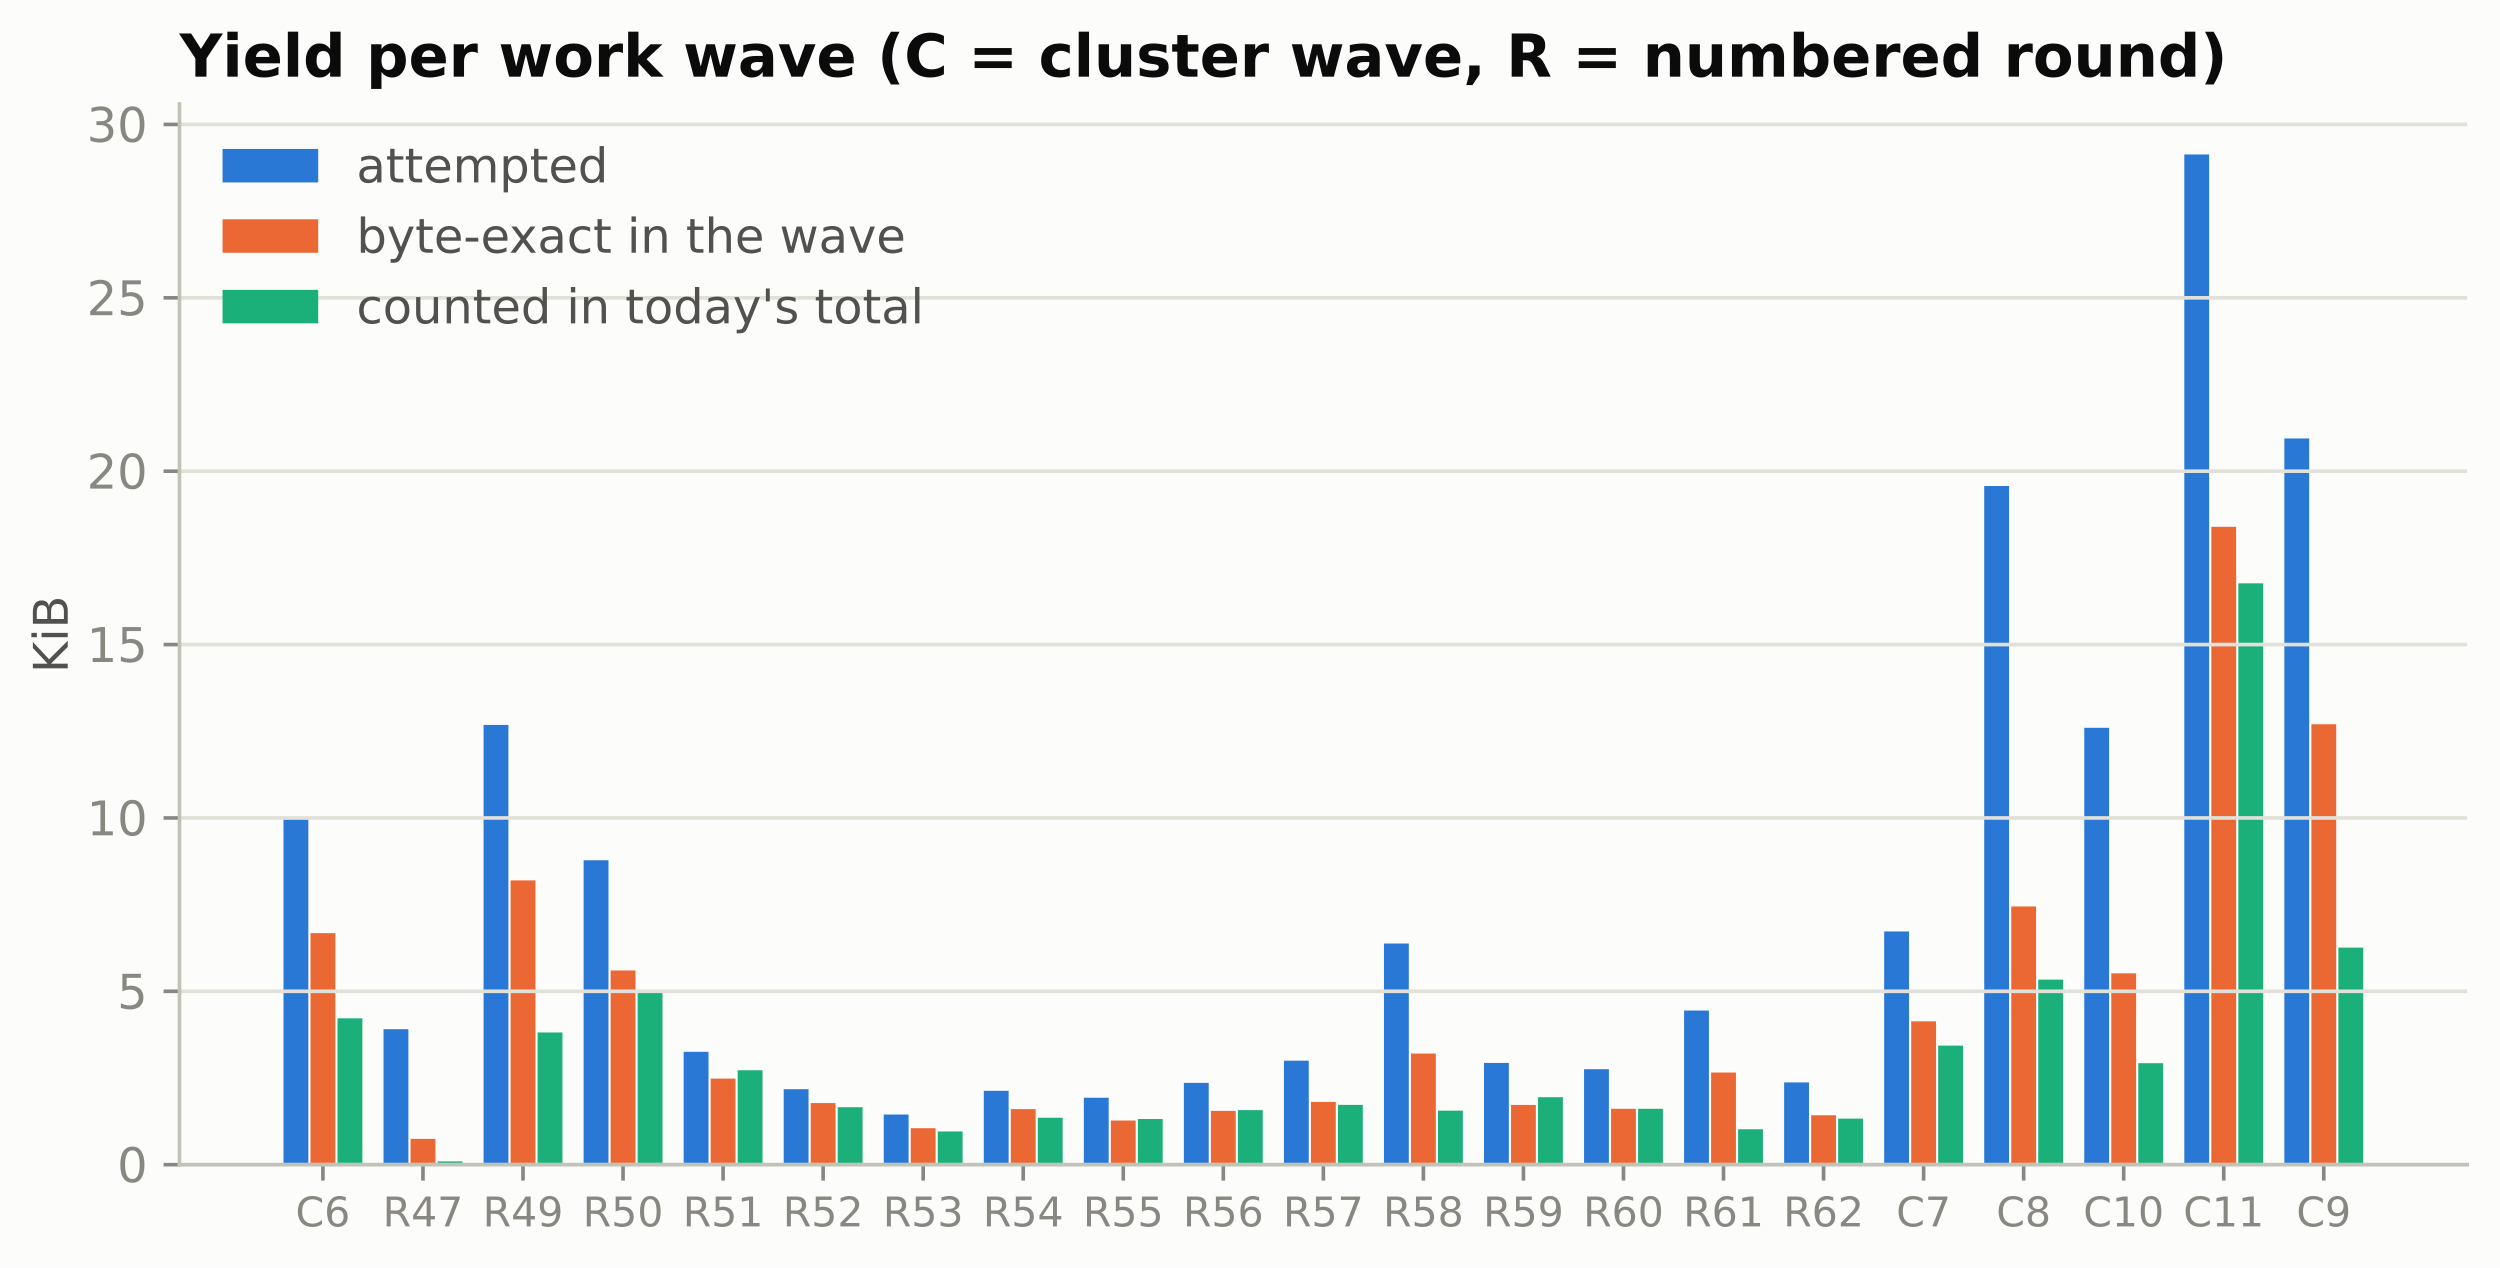
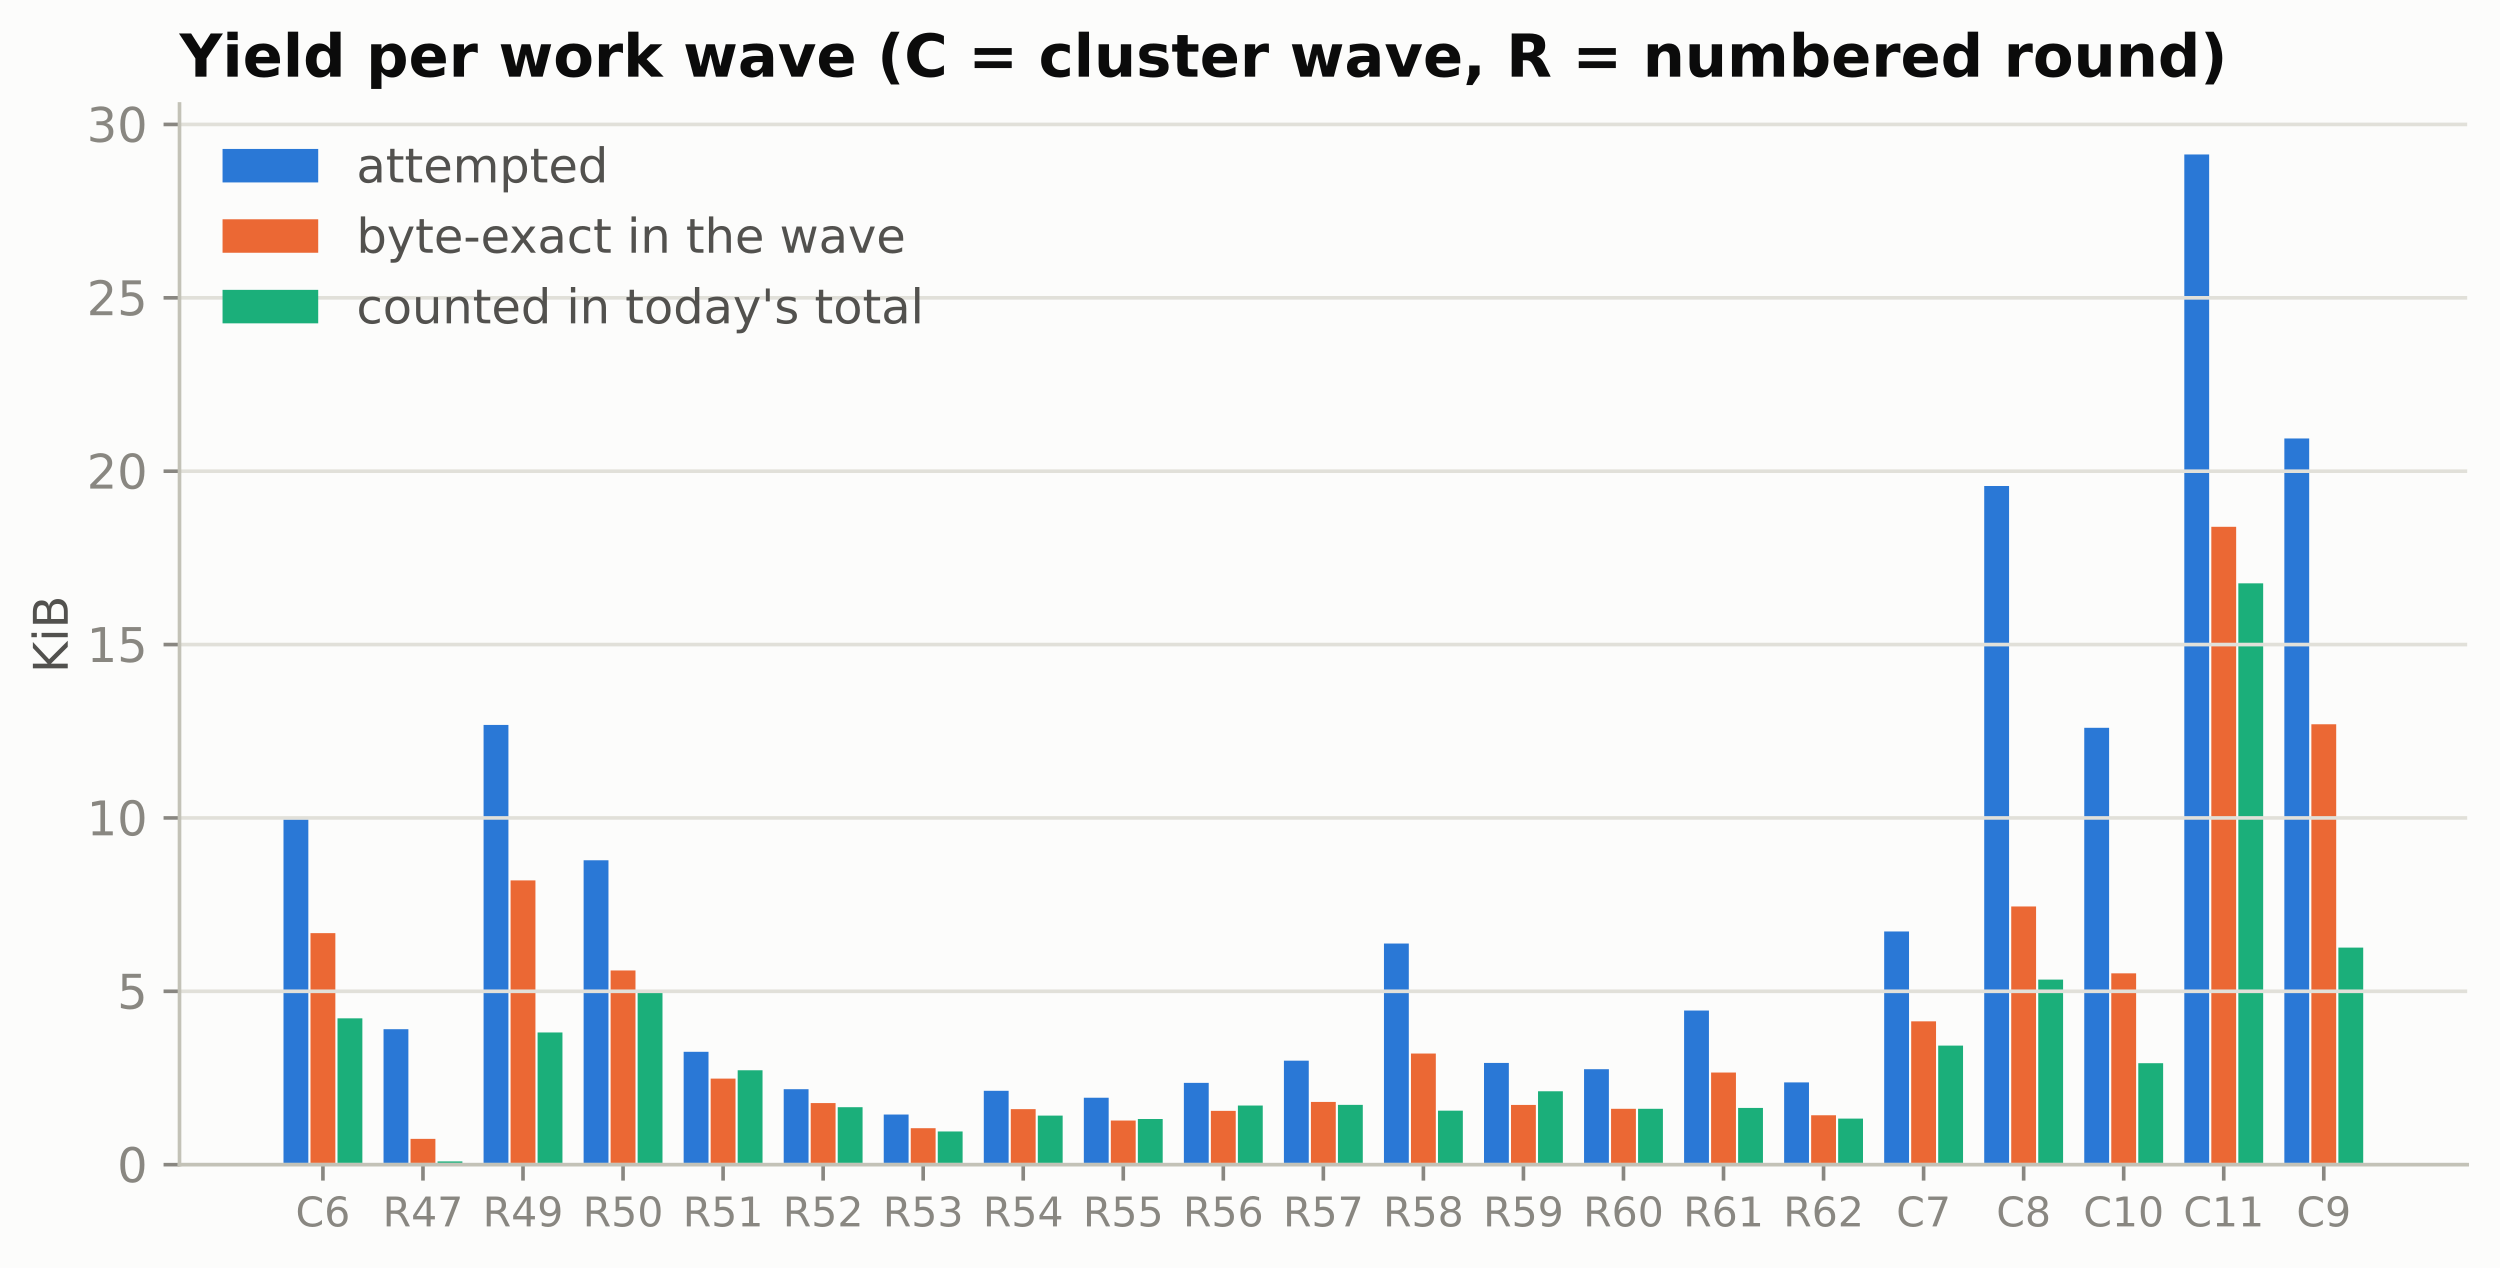
<svg xmlns="http://www.w3.org/2000/svg" xmlns:xlink="http://www.w3.org/1999/xlink" width="548.805pt" height="278.318pt" viewBox="0 0 548.805 278.318" version="1.1">
  <defs>
    <style type="text/css">*{stroke-linejoin: round; stroke-linecap: butt}</style>
  </defs>
  <g id="figure_1">
    <g id="patch_1">
      <path d="M 0 278.318  L 548.805 278.318  L 548.805 0  L 0 0  z " style="fill: #fcfcfb" />
    </g>
    <g id="axes_1">
      <g id="patch_2">
        <path d="M 39.405 255.672  L 541.605 255.672  L 541.605 22.824  L 39.405 22.824  z " style="fill: #fcfcfb" />
      </g>
      <g id="patch_3">
        <path d="M 62.232 255.672  L 67.687 255.672  L 67.687 179.859  L 62.232 179.859  z " clip-path="url(#p087fa8f409)" style="fill: #2a78d6" />
      </g>
      <g id="patch_4">
        <path d="M 84.194 255.672  L 89.649 255.672  L 89.649 225.931  L 84.194 225.931  z " clip-path="url(#p087fa8f409)" style="fill: #2a78d6" />
      </g>
      <g id="patch_5">
        <path d="M 106.155 255.672  L 111.61 255.672  L 111.61 159.135  L 106.155 159.135  z " clip-path="url(#p087fa8f409)" style="fill: #2a78d6" />
      </g>
      <g id="patch_6">
        <path d="M 128.117 255.672  L 133.572 255.672  L 133.572 188.846  L 128.117 188.846  z " clip-path="url(#p087fa8f409)" style="fill: #2a78d6" />
      </g>
      <g id="patch_7">
        <path d="M 150.078 255.672  L 155.534 255.672  L 155.534 230.889  L 150.078 230.889  z " clip-path="url(#p087fa8f409)" style="fill: #2a78d6" />
      </g>
      <g id="patch_8">
        <path d="M 172.04 255.672  L 177.495 255.672  L 177.495 239.096  L 172.04 239.096  z " clip-path="url(#p087fa8f409)" style="fill: #2a78d6" />
      </g>
      <g id="patch_9">
        <path d="M 194.001 255.672  L 199.457 255.672  L 199.457 244.671  L 194.001 244.671  z " clip-path="url(#p087fa8f409)" style="fill: #2a78d6" />
      </g>
      <g id="patch_10">
        <path d="M 215.963 255.672  L 221.418 255.672  L 221.418 239.46  L 215.963 239.46  z " clip-path="url(#p087fa8f409)" style="fill: #2a78d6" />
      </g>
      <g id="patch_11">
        <path d="M 237.925 255.672  L 243.38 255.672  L 243.38 240.984  L 237.925 240.984  z " clip-path="url(#p087fa8f409)" style="fill: #2a78d6" />
      </g>
      <g id="patch_12">
        <path d="M 259.886 255.672  L 265.341 255.672  L 265.341 237.72  L 259.886 237.72  z " clip-path="url(#p087fa8f409)" style="fill: #2a78d6" />
      </g>
      <g id="patch_13">
        <path d="M 281.848 255.672  L 287.303 255.672  L 287.303 232.837  L 281.848 232.837  z " clip-path="url(#p087fa8f409)" style="fill: #2a78d6" />
      </g>
      <g id="patch_14">
        <path d="M 303.809 255.672  L 309.264 255.672  L 309.264 207.132  L 303.809 207.132  z " clip-path="url(#p087fa8f409)" style="fill: #2a78d6" />
      </g>
      <g id="patch_15">
        <path d="M 325.771 255.672  L 331.226 255.672  L 331.226 233.342  L 325.771 233.342  z " clip-path="url(#p087fa8f409)" style="fill: #2a78d6" />
      </g>
      <g id="patch_16">
        <path d="M 347.732 255.672  L 353.188 255.672  L 353.188 234.717  L 347.732 234.717  z " clip-path="url(#p087fa8f409)" style="fill: #2a78d6" />
      </g>
      <g id="patch_17">
        <path d="M 369.694 255.672  L 375.149 255.672  L 375.149 221.835  L 369.694 221.835  z " clip-path="url(#p087fa8f409)" style="fill: #2a78d6" />
      </g>
      <g id="patch_18">
        <path d="M 391.655 255.672  L 397.111 255.672  L 397.111 237.616  L 391.655 237.616  z " clip-path="url(#p087fa8f409)" style="fill: #2a78d6" />
      </g>
      <g id="patch_19">
        <path d="M 413.617 255.672  L 419.072 255.672  L 419.072 204.478  L 413.617 204.478  z " clip-path="url(#p087fa8f409)" style="fill: #2a78d6" />
      </g>
      <g id="patch_20">
        <path d="M 435.578 255.672  L 441.034 255.672  L 441.034 106.692  L 435.578 106.692  z " clip-path="url(#p087fa8f409)" style="fill: #2a78d6" />
      </g>
      <g id="patch_21">
        <path d="M 457.54 255.672  L 462.995 255.672  L 462.995 159.774  L 457.54 159.774  z " clip-path="url(#p087fa8f409)" style="fill: #2a78d6" />
      </g>
      <g id="patch_22">
        <path d="M 479.502 255.672  L 484.957 255.672  L 484.957 33.912  L 479.502 33.912  z " clip-path="url(#p087fa8f409)" style="fill: #2a78d6" />
      </g>
      <g id="patch_23">
        <path d="M 501.463 255.672  L 506.918 255.672  L 506.918 96.248  L 501.463 96.248  z " clip-path="url(#p087fa8f409)" style="fill: #2a78d6" />
      </g>
      <g id="patch_24">
        <path d="M 68.162 255.672  L 73.617 255.672  L 73.617 204.843  L 68.162 204.843  z " clip-path="url(#p087fa8f409)" style="fill: #eb6834" />
      </g>
      <g id="patch_25">
        <path d="M 90.123 255.672  L 95.579 255.672  L 95.579 250  L 90.123 250  z " clip-path="url(#p087fa8f409)" style="fill: #eb6834" />
      </g>
      <g id="patch_26">
        <path d="M 112.085 255.672  L 117.54 255.672  L 117.54 193.261  L 112.085 193.261  z " clip-path="url(#p087fa8f409)" style="fill: #eb6834" />
      </g>
      <g id="patch_27">
        <path d="M 134.046 255.672  L 139.502 255.672  L 139.502 213.034  L 134.046 213.034  z " clip-path="url(#p087fa8f409)" style="fill: #eb6834" />
      </g>
      <g id="patch_28">
        <path d="M 156.008 255.672  L 161.463 255.672  L 161.463 236.784  L 156.008 236.784  z " clip-path="url(#p087fa8f409)" style="fill: #eb6834" />
      </g>
      <g id="patch_29">
        <path d="M 177.97 255.672  L 183.425 255.672  L 183.425 242.143  L 177.97 242.143  z " clip-path="url(#p087fa8f409)" style="fill: #eb6834" />
      </g>
      <g id="patch_30">
        <path d="M 199.931 255.672  L 205.386 255.672  L 205.386 247.659  L 199.931 247.659  z " clip-path="url(#p087fa8f409)" style="fill: #eb6834" />
      </g>
      <g id="patch_31">
        <path d="M 221.893 255.672  L 227.348 255.672  L 227.348 243.481  L 221.893 243.481  z " clip-path="url(#p087fa8f409)" style="fill: #eb6834" />
      </g>
      <g id="patch_32">
        <path d="M 243.854 255.672  L 249.309 255.672  L 249.309 245.986  L 243.854 245.986  z " clip-path="url(#p087fa8f409)" style="fill: #eb6834" />
      </g>
      <g id="patch_33">
        <path d="M 265.816 255.672  L 271.271 255.672  L 271.271 243.853  L 265.816 243.853  z " clip-path="url(#p087fa8f409)" style="fill: #eb6834" />
      </g>
      <g id="patch_34">
        <path d="M 287.777 255.672  L 293.232 255.672  L 293.232 241.905  L 287.777 241.905  z " clip-path="url(#p087fa8f409)" style="fill: #eb6834" />
      </g>
      <g id="patch_35">
        <path d="M 309.739 255.672  L 315.194 255.672  L 315.194 231.276  L 309.739 231.276  z " clip-path="url(#p087fa8f409)" style="fill: #eb6834" />
      </g>
      <g id="patch_36">
        <path d="M 331.7 255.672  L 337.156 255.672  L 337.156 242.552  L 331.7 242.552  z " clip-path="url(#p087fa8f409)" style="fill: #eb6834" />
      </g>
      <g id="patch_37">
        <path d="M 353.662 255.672  L 359.117 255.672  L 359.117 243.4  L 353.662 243.4  z " clip-path="url(#p087fa8f409)" style="fill: #eb6834" />
      </g>
      <g id="patch_38">
        <path d="M 375.623 255.672  L 381.079 255.672  L 381.079 235.446  L 375.623 235.446  z " clip-path="url(#p087fa8f409)" style="fill: #eb6834" />
      </g>
      <g id="patch_39">
        <path d="M 397.585 255.672  L 403.04 255.672  L 403.04 244.827  L 397.585 244.827  z " clip-path="url(#p087fa8f409)" style="fill: #eb6834" />
      </g>
      <g id="patch_40">
        <path d="M 419.547 255.672  L 425.002 255.672  L 425.002 224.207  L 419.547 224.207  z " clip-path="url(#p087fa8f409)" style="fill: #eb6834" />
      </g>
      <g id="patch_41">
        <path d="M 441.508 255.672  L 446.963 255.672  L 446.963 198.985  L 441.508 198.985  z " clip-path="url(#p087fa8f409)" style="fill: #eb6834" />
      </g>
      <g id="patch_42">
        <path d="M 463.47 255.672  L 468.925 255.672  L 468.925 213.673  L 463.47 213.673  z " clip-path="url(#p087fa8f409)" style="fill: #eb6834" />
      </g>
      <g id="patch_43">
        <path d="M 485.431 255.672  L 490.886 255.672  L 490.886 115.65  L 485.431 115.65  z " clip-path="url(#p087fa8f409)" style="fill: #eb6834" />
      </g>
      <g id="patch_44">
        <path d="M 507.393 255.672  L 512.848 255.672  L 512.848 158.986  L 507.393 158.986  z " clip-path="url(#p087fa8f409)" style="fill: #eb6834" />
      </g>
      <g id="patch_45">
        <path d="M 74.091 255.672  L 79.547 255.672  L 79.547 223.552  L 74.091 223.552  z " clip-path="url(#p087fa8f409)" style="fill: #1baf7a" />
      </g>
      <g id="patch_46">
        <path d="M 96.053 255.672  L 101.508 255.672  L 101.508 254.958  L 96.053 254.958  z " clip-path="url(#p087fa8f409)" style="fill: #1baf7a" />
      </g>
      <g id="patch_47">
        <path d="M 118.014 255.672  L 123.47 255.672  L 123.47 226.645  L 118.014 226.645  z " clip-path="url(#p087fa8f409)" style="fill: #1baf7a" />
      </g>
      <g id="patch_48">
        <path d="M 139.976 255.672  L 145.431 255.672  L 145.431 217.948  L 139.976 217.948  z " clip-path="url(#p087fa8f409)" style="fill: #1baf7a" />
      </g>
      <g id="patch_49">
        <path d="M 161.938 255.672  L 167.393 255.672  L 167.393 234.948  L 161.938 234.948  z " clip-path="url(#p087fa8f409)" style="fill: #1baf7a" />
      </g>
      <g id="patch_50">
        <path d="M 183.899 255.672  L 189.354 255.672  L 189.354 243.05  L 183.899 243.05  z " clip-path="url(#p087fa8f409)" style="fill: #1baf7a" />
      </g>
      <g id="patch_51">
        <path d="M 205.861 255.672  L 211.316 255.672  L 211.316 248.38  L 205.861 248.38  z " clip-path="url(#p087fa8f409)" style="fill: #1baf7a" />
      </g>
      <g id="patch_52">
-         <path d="M 227.822 255.672  L 233.277 255.672  L 233.277 245.362  L 227.822 245.362  z " clip-path="url(#p087fa8f409)" style="fill: #1baf7a" />
+         <path d="M 227.822 255.672  L 233.277 255.672  L 233.277 244.901  L 227.822 244.901  z " clip-path="url(#p087fa8f409)" style="fill: #1baf7a" />
      </g>
      <g id="patch_53">
        <path d="M 249.784 255.672  L 255.239 255.672  L 255.239 245.644  L 249.784 245.644  z " clip-path="url(#p087fa8f409)" style="fill: #1baf7a" />
      </g>
      <g id="patch_54">
-         <path d="M 271.745 255.672  L 277.201 255.672  L 277.201 243.697  L 271.745 243.697  z " clip-path="url(#p087fa8f409)" style="fill: #1baf7a" />
+         <path d="M 271.745 255.672  L 277.201 255.672  L 277.201 242.693  L 271.745 242.693  z " clip-path="url(#p087fa8f409)" style="fill: #1baf7a" />
      </g>
      <g id="patch_55">
        <path d="M 293.707 255.672  L 299.162 255.672  L 299.162 242.537  L 293.707 242.537  z " clip-path="url(#p087fa8f409)" style="fill: #1baf7a" />
      </g>
      <g id="patch_56">
        <path d="M 315.668 255.672  L 321.124 255.672  L 321.124 243.816  L 315.668 243.816  z " clip-path="url(#p087fa8f409)" style="fill: #1baf7a" />
      </g>
      <g id="patch_57">
-         <path d="M 337.63 255.672  L 343.085 255.672  L 343.085 240.865  L 337.63 240.865  z " clip-path="url(#p087fa8f409)" style="fill: #1baf7a" />
+         <path d="M 337.63 255.672  L 343.085 255.672  L 343.085 239.564  L 337.63 239.564  z " clip-path="url(#p087fa8f409)" style="fill: #1baf7a" />
      </g>
      <g id="patch_58">
        <path d="M 359.592 255.672  L 365.047 255.672  L 365.047 243.4  L 359.592 243.4  z " clip-path="url(#p087fa8f409)" style="fill: #1baf7a" />
      </g>
      <g id="patch_59">
-         <path d="M 381.553 255.672  L 387.008 255.672  L 387.008 247.897  L 381.553 247.897  z " clip-path="url(#p087fa8f409)" style="fill: #1baf7a" />
+         <path d="M 381.553 255.672  L 387.008 255.672  L 387.008 243.221  L 381.553 243.221  z " clip-path="url(#p087fa8f409)" style="fill: #1baf7a" />
      </g>
      <g id="patch_60">
        <path d="M 403.515 255.672  L 408.97 255.672  L 408.97 245.563  L 403.515 245.563  z " clip-path="url(#p087fa8f409)" style="fill: #1baf7a" />
      </g>
      <g id="patch_61">
        <path d="M 425.476 255.672  L 430.931 255.672  L 430.931 229.536  L 425.476 229.536  z " clip-path="url(#p087fa8f409)" style="fill: #1baf7a" />
      </g>
      <g id="patch_62">
        <path d="M 447.438 255.672  L 452.893 255.672  L 452.893 215.049  L 447.438 215.049  z " clip-path="url(#p087fa8f409)" style="fill: #1baf7a" />
      </g>
      <g id="patch_63">
        <path d="M 469.399 255.672  L 474.855 255.672  L 474.855 233.394  L 469.399 233.394  z " clip-path="url(#p087fa8f409)" style="fill: #1baf7a" />
      </g>
      <g id="patch_64">
        <path d="M 491.361 255.672  L 496.816 255.672  L 496.816 128.056  L 491.361 128.056  z " clip-path="url(#p087fa8f409)" style="fill: #1baf7a" />
      </g>
      <g id="patch_65">
        <path d="M 513.322 255.672  L 518.778 255.672  L 518.778 208.017  L 513.322 208.017  z " clip-path="url(#p087fa8f409)" style="fill: #1baf7a" />
      </g>
      <g id="matplotlib.axis_1">
        <g id="xtick_1">
          <g id="line2d_1">
            <defs>
              <path id="mc9588ca993" d="M 0 0  L 0 3.5  " style="stroke: #898781; stroke-width: 0.8" />
            </defs>
            <g>
              <use xlink:href="#mc9588ca993" x="70.889" y="255.672" style="fill: #898781; stroke: #898781; stroke-width: 0.8" />
            </g>
          </g>
          <g id="text_1">
            <text style="font-size: 9px; font-family: 'Segoe UI', 'DejaVu Sans', 'Bitstream Vera Sans', 'Computer Modern Sans Serif', 'Lucida Grande', 'Verdana', 'Geneva', 'Lucid', 'Arial', 'Helvetica', 'Avant Garde', sans-serif; text-anchor: middle; fill: #898781" x="70.889" y="269.224" transform="rotate(-0 70.88939 269.2243)">C6</text>
          </g>
        </g>
        <g id="xtick_2">
          <g id="line2d_2">
            <g>
              <use xlink:href="#mc9588ca993" x="92.851" y="255.672" style="fill: #898781; stroke: #898781; stroke-width: 0.8" />
            </g>
          </g>
          <g id="text_2">
            <text style="font-size: 9px; font-family: 'Segoe UI', 'DejaVu Sans', 'Bitstream Vera Sans', 'Computer Modern Sans Serif', 'Lucida Grande', 'Verdana', 'Geneva', 'Lucid', 'Arial', 'Helvetica', 'Avant Garde', sans-serif; text-anchor: middle; fill: #898781" x="92.851" y="269.224" transform="rotate(-0 92.85094 269.2243)">R47</text>
          </g>
        </g>
        <g id="xtick_3">
          <g id="line2d_3">
            <g>
              <use xlink:href="#mc9588ca993" x="114.812" y="255.672" style="fill: #898781; stroke: #898781; stroke-width: 0.8" />
            </g>
          </g>
          <g id="text_3">
            <text style="font-size: 9px; font-family: 'Segoe UI', 'DejaVu Sans', 'Bitstream Vera Sans', 'Computer Modern Sans Serif', 'Lucida Grande', 'Verdana', 'Geneva', 'Lucid', 'Arial', 'Helvetica', 'Avant Garde', sans-serif; text-anchor: middle; fill: #898781" x="114.812" y="269.224" transform="rotate(-0 114.8125 269.2243)">R49</text>
          </g>
        </g>
        <g id="xtick_4">
          <g id="line2d_4">
            <g>
              <use xlink:href="#mc9588ca993" x="136.774" y="255.672" style="fill: #898781; stroke: #898781; stroke-width: 0.8" />
            </g>
          </g>
          <g id="text_4">
            <text style="font-size: 9px; font-family: 'Segoe UI', 'DejaVu Sans', 'Bitstream Vera Sans', 'Computer Modern Sans Serif', 'Lucida Grande', 'Verdana', 'Geneva', 'Lucid', 'Arial', 'Helvetica', 'Avant Garde', sans-serif; text-anchor: middle; fill: #898781" x="136.774" y="269.224" transform="rotate(-0 136.774 269.2243)">R50</text>
          </g>
        </g>
        <g id="xtick_5">
          <g id="line2d_5">
            <g>
              <use xlink:href="#mc9588ca993" x="158.736" y="255.672" style="fill: #898781; stroke: #898781; stroke-width: 0.8" />
            </g>
          </g>
          <g id="text_5">
            <text style="font-size: 9px; font-family: 'Segoe UI', 'DejaVu Sans', 'Bitstream Vera Sans', 'Computer Modern Sans Serif', 'Lucida Grande', 'Verdana', 'Geneva', 'Lucid', 'Arial', 'Helvetica', 'Avant Garde', sans-serif; text-anchor: middle; fill: #898781" x="158.736" y="269.224" transform="rotate(-0 158.7356 269.2243)">R51</text>
          </g>
        </g>
        <g id="xtick_6">
          <g id="line2d_6">
            <g>
              <use xlink:href="#mc9588ca993" x="180.697" y="255.672" style="fill: #898781; stroke: #898781; stroke-width: 0.8" />
            </g>
          </g>
          <g id="text_6">
            <text style="font-size: 9px; font-family: 'Segoe UI', 'DejaVu Sans', 'Bitstream Vera Sans', 'Computer Modern Sans Serif', 'Lucida Grande', 'Verdana', 'Geneva', 'Lucid', 'Arial', 'Helvetica', 'Avant Garde', sans-serif; text-anchor: middle; fill: #898781" x="180.697" y="269.224" transform="rotate(-0 180.6971 269.2243)">R52</text>
          </g>
        </g>
        <g id="xtick_7">
          <g id="line2d_7">
            <g>
              <use xlink:href="#mc9588ca993" x="202.659" y="255.672" style="fill: #898781; stroke: #898781; stroke-width: 0.8" />
            </g>
          </g>
          <g id="text_7">
            <text style="font-size: 9px; font-family: 'Segoe UI', 'DejaVu Sans', 'Bitstream Vera Sans', 'Computer Modern Sans Serif', 'Lucida Grande', 'Verdana', 'Geneva', 'Lucid', 'Arial', 'Helvetica', 'Avant Garde', sans-serif; text-anchor: middle; fill: #898781" x="202.659" y="269.224" transform="rotate(-0 202.6587 269.2243)">R53</text>
          </g>
        </g>
        <g id="xtick_8">
          <g id="line2d_8">
            <g>
              <use xlink:href="#mc9588ca993" x="224.62" y="255.672" style="fill: #898781; stroke: #898781; stroke-width: 0.8" />
            </g>
          </g>
          <g id="text_8">
            <text style="font-size: 9px; font-family: 'Segoe UI', 'DejaVu Sans', 'Bitstream Vera Sans', 'Computer Modern Sans Serif', 'Lucida Grande', 'Verdana', 'Geneva', 'Lucid', 'Arial', 'Helvetica', 'Avant Garde', sans-serif; text-anchor: middle; fill: #898781" x="224.62" y="269.224" transform="rotate(-0 224.6202 269.2243)">R54</text>
          </g>
        </g>
        <g id="xtick_9">
          <g id="line2d_9">
            <g>
              <use xlink:href="#mc9588ca993" x="246.582" y="255.672" style="fill: #898781; stroke: #898781; stroke-width: 0.8" />
            </g>
          </g>
          <g id="text_9">
            <text style="font-size: 9px; font-family: 'Segoe UI', 'DejaVu Sans', 'Bitstream Vera Sans', 'Computer Modern Sans Serif', 'Lucida Grande', 'Verdana', 'Geneva', 'Lucid', 'Arial', 'Helvetica', 'Avant Garde', sans-serif; text-anchor: middle; fill: #898781" x="246.582" y="269.224" transform="rotate(-0 246.5818 269.2243)">R55</text>
          </g>
        </g>
        <g id="xtick_10">
          <g id="line2d_10">
            <g>
              <use xlink:href="#mc9588ca993" x="268.543" y="255.672" style="fill: #898781; stroke: #898781; stroke-width: 0.8" />
            </g>
          </g>
          <g id="text_10">
            <text style="font-size: 9px; font-family: 'Segoe UI', 'DejaVu Sans', 'Bitstream Vera Sans', 'Computer Modern Sans Serif', 'Lucida Grande', 'Verdana', 'Geneva', 'Lucid', 'Arial', 'Helvetica', 'Avant Garde', sans-serif; text-anchor: middle; fill: #898781" x="268.543" y="269.224" transform="rotate(-0 268.5433 269.2243)">R56</text>
          </g>
        </g>
        <g id="xtick_11">
          <g id="line2d_11">
            <g>
              <use xlink:href="#mc9588ca993" x="290.505" y="255.672" style="fill: #898781; stroke: #898781; stroke-width: 0.8" />
            </g>
          </g>
          <g id="text_11">
            <text style="font-size: 9px; font-family: 'Segoe UI', 'DejaVu Sans', 'Bitstream Vera Sans', 'Computer Modern Sans Serif', 'Lucida Grande', 'Verdana', 'Geneva', 'Lucid', 'Arial', 'Helvetica', 'Avant Garde', sans-serif; text-anchor: middle; fill: #898781" x="290.505" y="269.224" transform="rotate(-0 290.5049 269.2243)">R57</text>
          </g>
        </g>
        <g id="xtick_12">
          <g id="line2d_12">
            <g>
              <use xlink:href="#mc9588ca993" x="312.466" y="255.672" style="fill: #898781; stroke: #898781; stroke-width: 0.8" />
            </g>
          </g>
          <g id="text_12">
            <text style="font-size: 9px; font-family: 'Segoe UI', 'DejaVu Sans', 'Bitstream Vera Sans', 'Computer Modern Sans Serif', 'Lucida Grande', 'Verdana', 'Geneva', 'Lucid', 'Arial', 'Helvetica', 'Avant Garde', sans-serif; text-anchor: middle; fill: #898781" x="312.466" y="269.224" transform="rotate(-0 312.4664 269.2243)">R58</text>
          </g>
        </g>
        <g id="xtick_13">
          <g id="line2d_13">
            <g>
              <use xlink:href="#mc9588ca993" x="334.428" y="255.672" style="fill: #898781; stroke: #898781; stroke-width: 0.8" />
            </g>
          </g>
          <g id="text_13">
            <text style="font-size: 9px; font-family: 'Segoe UI', 'DejaVu Sans', 'Bitstream Vera Sans', 'Computer Modern Sans Serif', 'Lucida Grande', 'Verdana', 'Geneva', 'Lucid', 'Arial', 'Helvetica', 'Avant Garde', sans-serif; text-anchor: middle; fill: #898781" x="334.428" y="269.224" transform="rotate(-0 334.428 269.2243)">R59</text>
          </g>
        </g>
        <g id="xtick_14">
          <g id="line2d_14">
            <g>
              <use xlink:href="#mc9588ca993" x="356.39" y="255.672" style="fill: #898781; stroke: #898781; stroke-width: 0.8" />
            </g>
          </g>
          <g id="text_14">
            <text style="font-size: 9px; font-family: 'Segoe UI', 'DejaVu Sans', 'Bitstream Vera Sans', 'Computer Modern Sans Serif', 'Lucida Grande', 'Verdana', 'Geneva', 'Lucid', 'Arial', 'Helvetica', 'Avant Garde', sans-serif; text-anchor: middle; fill: #898781" x="356.39" y="269.224" transform="rotate(-0 356.3895 269.2243)">R60</text>
          </g>
        </g>
        <g id="xtick_15">
          <g id="line2d_15">
            <g>
              <use xlink:href="#mc9588ca993" x="378.351" y="255.672" style="fill: #898781; stroke: #898781; stroke-width: 0.8" />
            </g>
          </g>
          <g id="text_15">
            <text style="font-size: 9px; font-family: 'Segoe UI', 'DejaVu Sans', 'Bitstream Vera Sans', 'Computer Modern Sans Serif', 'Lucida Grande', 'Verdana', 'Geneva', 'Lucid', 'Arial', 'Helvetica', 'Avant Garde', sans-serif; text-anchor: middle; fill: #898781" x="378.351" y="269.224" transform="rotate(-0 378.3511 269.2243)">R61</text>
          </g>
        </g>
        <g id="xtick_16">
          <g id="line2d_16">
            <g>
              <use xlink:href="#mc9588ca993" x="400.313" y="255.672" style="fill: #898781; stroke: #898781; stroke-width: 0.8" />
            </g>
          </g>
          <g id="text_16">
            <text style="font-size: 9px; font-family: 'Segoe UI', 'DejaVu Sans', 'Bitstream Vera Sans', 'Computer Modern Sans Serif', 'Lucida Grande', 'Verdana', 'Geneva', 'Lucid', 'Arial', 'Helvetica', 'Avant Garde', sans-serif; text-anchor: middle; fill: #898781" x="400.313" y="269.224" transform="rotate(-0 400.3126 269.2243)">R62</text>
          </g>
        </g>
        <g id="xtick_17">
          <g id="line2d_17">
            <g>
              <use xlink:href="#mc9588ca993" x="422.274" y="255.672" style="fill: #898781; stroke: #898781; stroke-width: 0.8" />
            </g>
          </g>
          <g id="text_17">
            <text style="font-size: 9px; font-family: 'Segoe UI', 'DejaVu Sans', 'Bitstream Vera Sans', 'Computer Modern Sans Serif', 'Lucida Grande', 'Verdana', 'Geneva', 'Lucid', 'Arial', 'Helvetica', 'Avant Garde', sans-serif; text-anchor: middle; fill: #898781" x="422.274" y="269.224" transform="rotate(-0 422.2742 269.2243)">C7</text>
          </g>
        </g>
        <g id="xtick_18">
          <g id="line2d_18">
            <g>
              <use xlink:href="#mc9588ca993" x="444.236" y="255.672" style="fill: #898781; stroke: #898781; stroke-width: 0.8" />
            </g>
          </g>
          <g id="text_18">
            <text style="font-size: 9px; font-family: 'Segoe UI', 'DejaVu Sans', 'Bitstream Vera Sans', 'Computer Modern Sans Serif', 'Lucida Grande', 'Verdana', 'Geneva', 'Lucid', 'Arial', 'Helvetica', 'Avant Garde', sans-serif; text-anchor: middle; fill: #898781" x="444.236" y="269.224" transform="rotate(-0 444.2357 269.2243)">C8</text>
          </g>
        </g>
        <g id="xtick_19">
          <g id="line2d_19">
            <g>
              <use xlink:href="#mc9588ca993" x="466.197" y="255.672" style="fill: #898781; stroke: #898781; stroke-width: 0.8" />
            </g>
          </g>
          <g id="text_19">
            <text style="font-size: 9px; font-family: 'Segoe UI', 'DejaVu Sans', 'Bitstream Vera Sans', 'Computer Modern Sans Serif', 'Lucida Grande', 'Verdana', 'Geneva', 'Lucid', 'Arial', 'Helvetica', 'Avant Garde', sans-serif; text-anchor: middle; fill: #898781" x="466.197" y="269.224" transform="rotate(-0 466.1973 269.2243)">C10</text>
          </g>
        </g>
        <g id="xtick_20">
          <g id="line2d_20">
            <g>
              <use xlink:href="#mc9588ca993" x="488.159" y="255.672" style="fill: #898781; stroke: #898781; stroke-width: 0.8" />
            </g>
          </g>
          <g id="text_20">
            <text style="font-size: 9px; font-family: 'Segoe UI', 'DejaVu Sans', 'Bitstream Vera Sans', 'Computer Modern Sans Serif', 'Lucida Grande', 'Verdana', 'Geneva', 'Lucid', 'Arial', 'Helvetica', 'Avant Garde', sans-serif; text-anchor: middle; fill: #898781" x="488.159" y="269.224" transform="rotate(-0 488.1588 269.2243)">C11</text>
          </g>
        </g>
        <g id="xtick_21">
          <g id="line2d_21">
            <g>
              <use xlink:href="#mc9588ca993" x="510.12" y="255.672" style="fill: #898781; stroke: #898781; stroke-width: 0.8" />
            </g>
          </g>
          <g id="text_21">
            <text style="font-size: 9px; font-family: 'Segoe UI', 'DejaVu Sans', 'Bitstream Vera Sans', 'Computer Modern Sans Serif', 'Lucida Grande', 'Verdana', 'Geneva', 'Lucid', 'Arial', 'Helvetica', 'Avant Garde', sans-serif; text-anchor: middle; fill: #898781" x="510.12" y="269.224" transform="rotate(-0 510.1204 269.2243)">C9</text>
          </g>
        </g>
      </g>
      <g id="matplotlib.axis_2">
        <g id="ytick_1">
          <g id="line2d_22">
            <path d="M 39.405 255.672  L 541.605 255.672  " clip-path="url(#p087fa8f409)" style="fill: none; stroke: #e1e0d9; stroke-width: 0.8; stroke-linecap: square" />
          </g>
          <g id="line2d_23">
            <defs>
              <path id="mee49852863" d="M 0 0  L -3.5 0  " style="stroke: #898781; stroke-width: 0.8" />
            </defs>
            <g>
              <use xlink:href="#mee49852863" x="39.405" y="255.672" style="fill: #898781; stroke: #898781; stroke-width: 0.8" />
            </g>
          </g>
          <g id="text_22">
            <text style="font-size: 10.5px; font-family: 'Segoe UI', 'DejaVu Sans', 'Bitstream Vera Sans', 'Computer Modern Sans Serif', 'Lucida Grande', 'Verdana', 'Geneva', 'Lucid', 'Arial', 'Helvetica', 'Avant Garde', sans-serif; text-anchor: end; fill: #898781" x="32.405" y="259.494" transform="rotate(-0 32.40487 259.4942)">0</text>
          </g>
        </g>
        <g id="ytick_2">
          <g id="line2d_24">
            <path d="M 39.405 217.613  L 541.605 217.613  " clip-path="url(#p087fa8f409)" style="fill: none; stroke: #e1e0d9; stroke-width: 0.8; stroke-linecap: square" />
          </g>
          <g id="line2d_25">
            <g>
              <use xlink:href="#mee49852863" x="39.405" y="217.613" style="fill: #898781; stroke: #898781; stroke-width: 0.8" />
            </g>
          </g>
          <g id="text_23">
            <text style="font-size: 10.5px; font-family: 'Segoe UI', 'DejaVu Sans', 'Bitstream Vera Sans', 'Computer Modern Sans Serif', 'Lucida Grande', 'Verdana', 'Geneva', 'Lucid', 'Arial', 'Helvetica', 'Avant Garde', sans-serif; text-anchor: end; fill: #898781" x="32.405" y="221.435" transform="rotate(-0 32.40487 221.4353)">5</text>
          </g>
        </g>
        <g id="ytick_3">
          <g id="line2d_26">
            <path d="M 39.405 179.554  L 541.605 179.554  " clip-path="url(#p087fa8f409)" style="fill: none; stroke: #e1e0d9; stroke-width: 0.8; stroke-linecap: square" />
          </g>
          <g id="line2d_27">
            <g>
              <use xlink:href="#mee49852863" x="39.405" y="179.554" style="fill: #898781; stroke: #898781; stroke-width: 0.8" />
            </g>
          </g>
          <g id="text_24">
            <text style="font-size: 10.5px; font-family: 'Segoe UI', 'DejaVu Sans', 'Bitstream Vera Sans', 'Computer Modern Sans Serif', 'Lucida Grande', 'Verdana', 'Geneva', 'Lucid', 'Arial', 'Helvetica', 'Avant Garde', sans-serif; text-anchor: end; fill: #898781" x="32.405" y="183.376" transform="rotate(-0 32.40487 183.3764)">10</text>
          </g>
        </g>
        <g id="ytick_4">
          <g id="line2d_28">
            <path d="M 39.405 141.495  L 541.605 141.495  " clip-path="url(#p087fa8f409)" style="fill: none; stroke: #e1e0d9; stroke-width: 0.8; stroke-linecap: square" />
          </g>
          <g id="line2d_29">
            <g>
              <use xlink:href="#mee49852863" x="39.405" y="141.495" style="fill: #898781; stroke: #898781; stroke-width: 0.8" />
            </g>
          </g>
          <g id="text_25">
            <text style="font-size: 10.5px; font-family: 'Segoe UI', 'DejaVu Sans', 'Bitstream Vera Sans', 'Computer Modern Sans Serif', 'Lucida Grande', 'Verdana', 'Geneva', 'Lucid', 'Arial', 'Helvetica', 'Avant Garde', sans-serif; text-anchor: end; fill: #898781" x="32.405" y="145.318" transform="rotate(-0 32.40487 145.3175)">15</text>
          </g>
        </g>
        <g id="ytick_5">
          <g id="line2d_30">
            <path d="M 39.405 103.436  L 541.605 103.436  " clip-path="url(#p087fa8f409)" style="fill: none; stroke: #e1e0d9; stroke-width: 0.8; stroke-linecap: square" />
          </g>
          <g id="line2d_31">
            <g>
              <use xlink:href="#mee49852863" x="39.405" y="103.436" style="fill: #898781; stroke: #898781; stroke-width: 0.8" />
            </g>
          </g>
          <g id="text_26">
            <text style="font-size: 10.5px; font-family: 'Segoe UI', 'DejaVu Sans', 'Bitstream Vera Sans', 'Computer Modern Sans Serif', 'Lucida Grande', 'Verdana', 'Geneva', 'Lucid', 'Arial', 'Helvetica', 'Avant Garde', sans-serif; text-anchor: end; fill: #898781" x="32.405" y="107.259" transform="rotate(-0 32.40487 107.2586)">20</text>
          </g>
        </g>
        <g id="ytick_6">
          <g id="line2d_32">
            <path d="M 39.405 65.378  L 541.605 65.378  " clip-path="url(#p087fa8f409)" style="fill: none; stroke: #e1e0d9; stroke-width: 0.8; stroke-linecap: square" />
          </g>
          <g id="line2d_33">
            <g>
              <use xlink:href="#mee49852863" x="39.405" y="65.378" style="fill: #898781; stroke: #898781; stroke-width: 0.8" />
            </g>
          </g>
          <g id="text_27">
            <text style="font-size: 10.5px; font-family: 'Segoe UI', 'DejaVu Sans', 'Bitstream Vera Sans', 'Computer Modern Sans Serif', 'Lucida Grande', 'Verdana', 'Geneva', 'Lucid', 'Arial', 'Helvetica', 'Avant Garde', sans-serif; text-anchor: end; fill: #898781" x="32.405" y="69.2" transform="rotate(-0 32.40487 69.1997)">25</text>
          </g>
        </g>
        <g id="ytick_7">
          <g id="line2d_34">
            <path d="M 39.405 27.319  L 541.605 27.319  " clip-path="url(#p087fa8f409)" style="fill: none; stroke: #e1e0d9; stroke-width: 0.8; stroke-linecap: square" />
          </g>
          <g id="line2d_35">
            <g>
              <use xlink:href="#mee49852863" x="39.405" y="27.319" style="fill: #898781; stroke: #898781; stroke-width: 0.8" />
            </g>
          </g>
          <g id="text_28">
            <text style="font-size: 10.5px; font-family: 'Segoe UI', 'DejaVu Sans', 'Bitstream Vera Sans', 'Computer Modern Sans Serif', 'Lucida Grande', 'Verdana', 'Geneva', 'Lucid', 'Arial', 'Helvetica', 'Avant Garde', sans-serif; text-anchor: end; fill: #898781" x="32.405" y="31.141" transform="rotate(-0 32.40487 31.1408)">30</text>
          </g>
        </g>
        <g id="text_29">
          <text style="font-size: 10.5px; font-family: 'Segoe UI', 'DejaVu Sans', 'Bitstream Vera Sans', 'Computer Modern Sans Serif', 'Lucida Grande', 'Verdana', 'Geneva', 'Lucid', 'Arial', 'Helvetica', 'Avant Garde', sans-serif; text-anchor: middle; fill: #52514e" x="14.875" y="139.248" transform="rotate(-90 14.87484 139.2481)">KiB</text>
        </g>
      </g>
      <g id="patch_66">
        <path d="M 39.405 255.672  L 39.405 22.824  " style="fill: none; stroke: #c3c2b7; stroke-width: 0.8; stroke-linejoin: miter; stroke-linecap: square" />
      </g>
      <g id="patch_67">
        <path d="M 39.405 255.672  L 541.605 255.672  " style="fill: none; stroke: #c3c2b7; stroke-width: 0.8; stroke-linejoin: miter; stroke-linecap: square" />
      </g>
      <g id="text_30">
        <text style="font-weight: 700; font-size: 13px; font-family: 'Segoe UI', 'DejaVu Sans', 'Bitstream Vera Sans', 'Computer Modern Sans Serif', 'Lucida Grande', 'Verdana', 'Geneva', 'Lucid', 'Arial', 'Helvetica', 'Avant Garde', sans-serif; text-anchor: start; fill: #0b0b0b" x="39.405" y="16.824" transform="rotate(-0 39.40487 16.82406)">Yield per work wave (C = cluster wave, R = numbered round)</text>
      </g>
      <g id="legend_1">
        <g id="patch_68">
          <path d="M 48.855 40.047  L 69.855 40.047  L 69.855 32.697  L 48.855 32.697  z " style="fill: #2a78d6" />
        </g>
        <g id="text_31">
          <text style="font-size: 10.5px; font-family: 'Segoe UI', 'DejaVu Sans', 'Bitstream Vera Sans', 'Computer Modern Sans Serif', 'Lucida Grande', 'Verdana', 'Geneva', 'Lucid', 'Arial', 'Helvetica', 'Avant Garde', sans-serif; text-anchor: start; fill: #52514e" x="78.255" y="40.047" transform="rotate(-0 78.25487 40.04734)">attempted</text>
        </g>
        <g id="patch_69">
          <path d="M 48.855 55.486  L 69.855 55.486  L 69.855 48.136  L 48.855 48.136  z " style="fill: #eb6834" />
        </g>
        <g id="text_32">
          <text style="font-size: 10.5px; font-family: 'Segoe UI', 'DejaVu Sans', 'Bitstream Vera Sans', 'Computer Modern Sans Serif', 'Lucida Grande', 'Verdana', 'Geneva', 'Lucid', 'Arial', 'Helvetica', 'Avant Garde', sans-serif; text-anchor: start; fill: #52514e" x="78.255" y="55.486" transform="rotate(-0 78.25487 55.48562)">byte-exact in the wave</text>
        </g>
        <g id="patch_70">
          <path d="M 48.855 70.98  L 69.855 70.98  L 69.855 63.63  L 48.855 63.63  z " style="fill: #1baf7a" />
        </g>
        <g id="text_33">
          <text style="font-size: 10.5px; font-family: 'Segoe UI', 'DejaVu Sans', 'Bitstream Vera Sans', 'Computer Modern Sans Serif', 'Lucida Grande', 'Verdana', 'Geneva', 'Lucid', 'Arial', 'Helvetica', 'Avant Garde', sans-serif; text-anchor: start; fill: #52514e" x="78.255" y="70.98" transform="rotate(-0 78.25487 70.97969)">counted in today's total</text>
        </g>
      </g>
    </g>
  </g>
  <defs>
    <clipPath id="p087fa8f409">
      <rect x="39.405" y="22.824" width="502.2" height="232.848" />
    </clipPath>
  </defs>
</svg>
